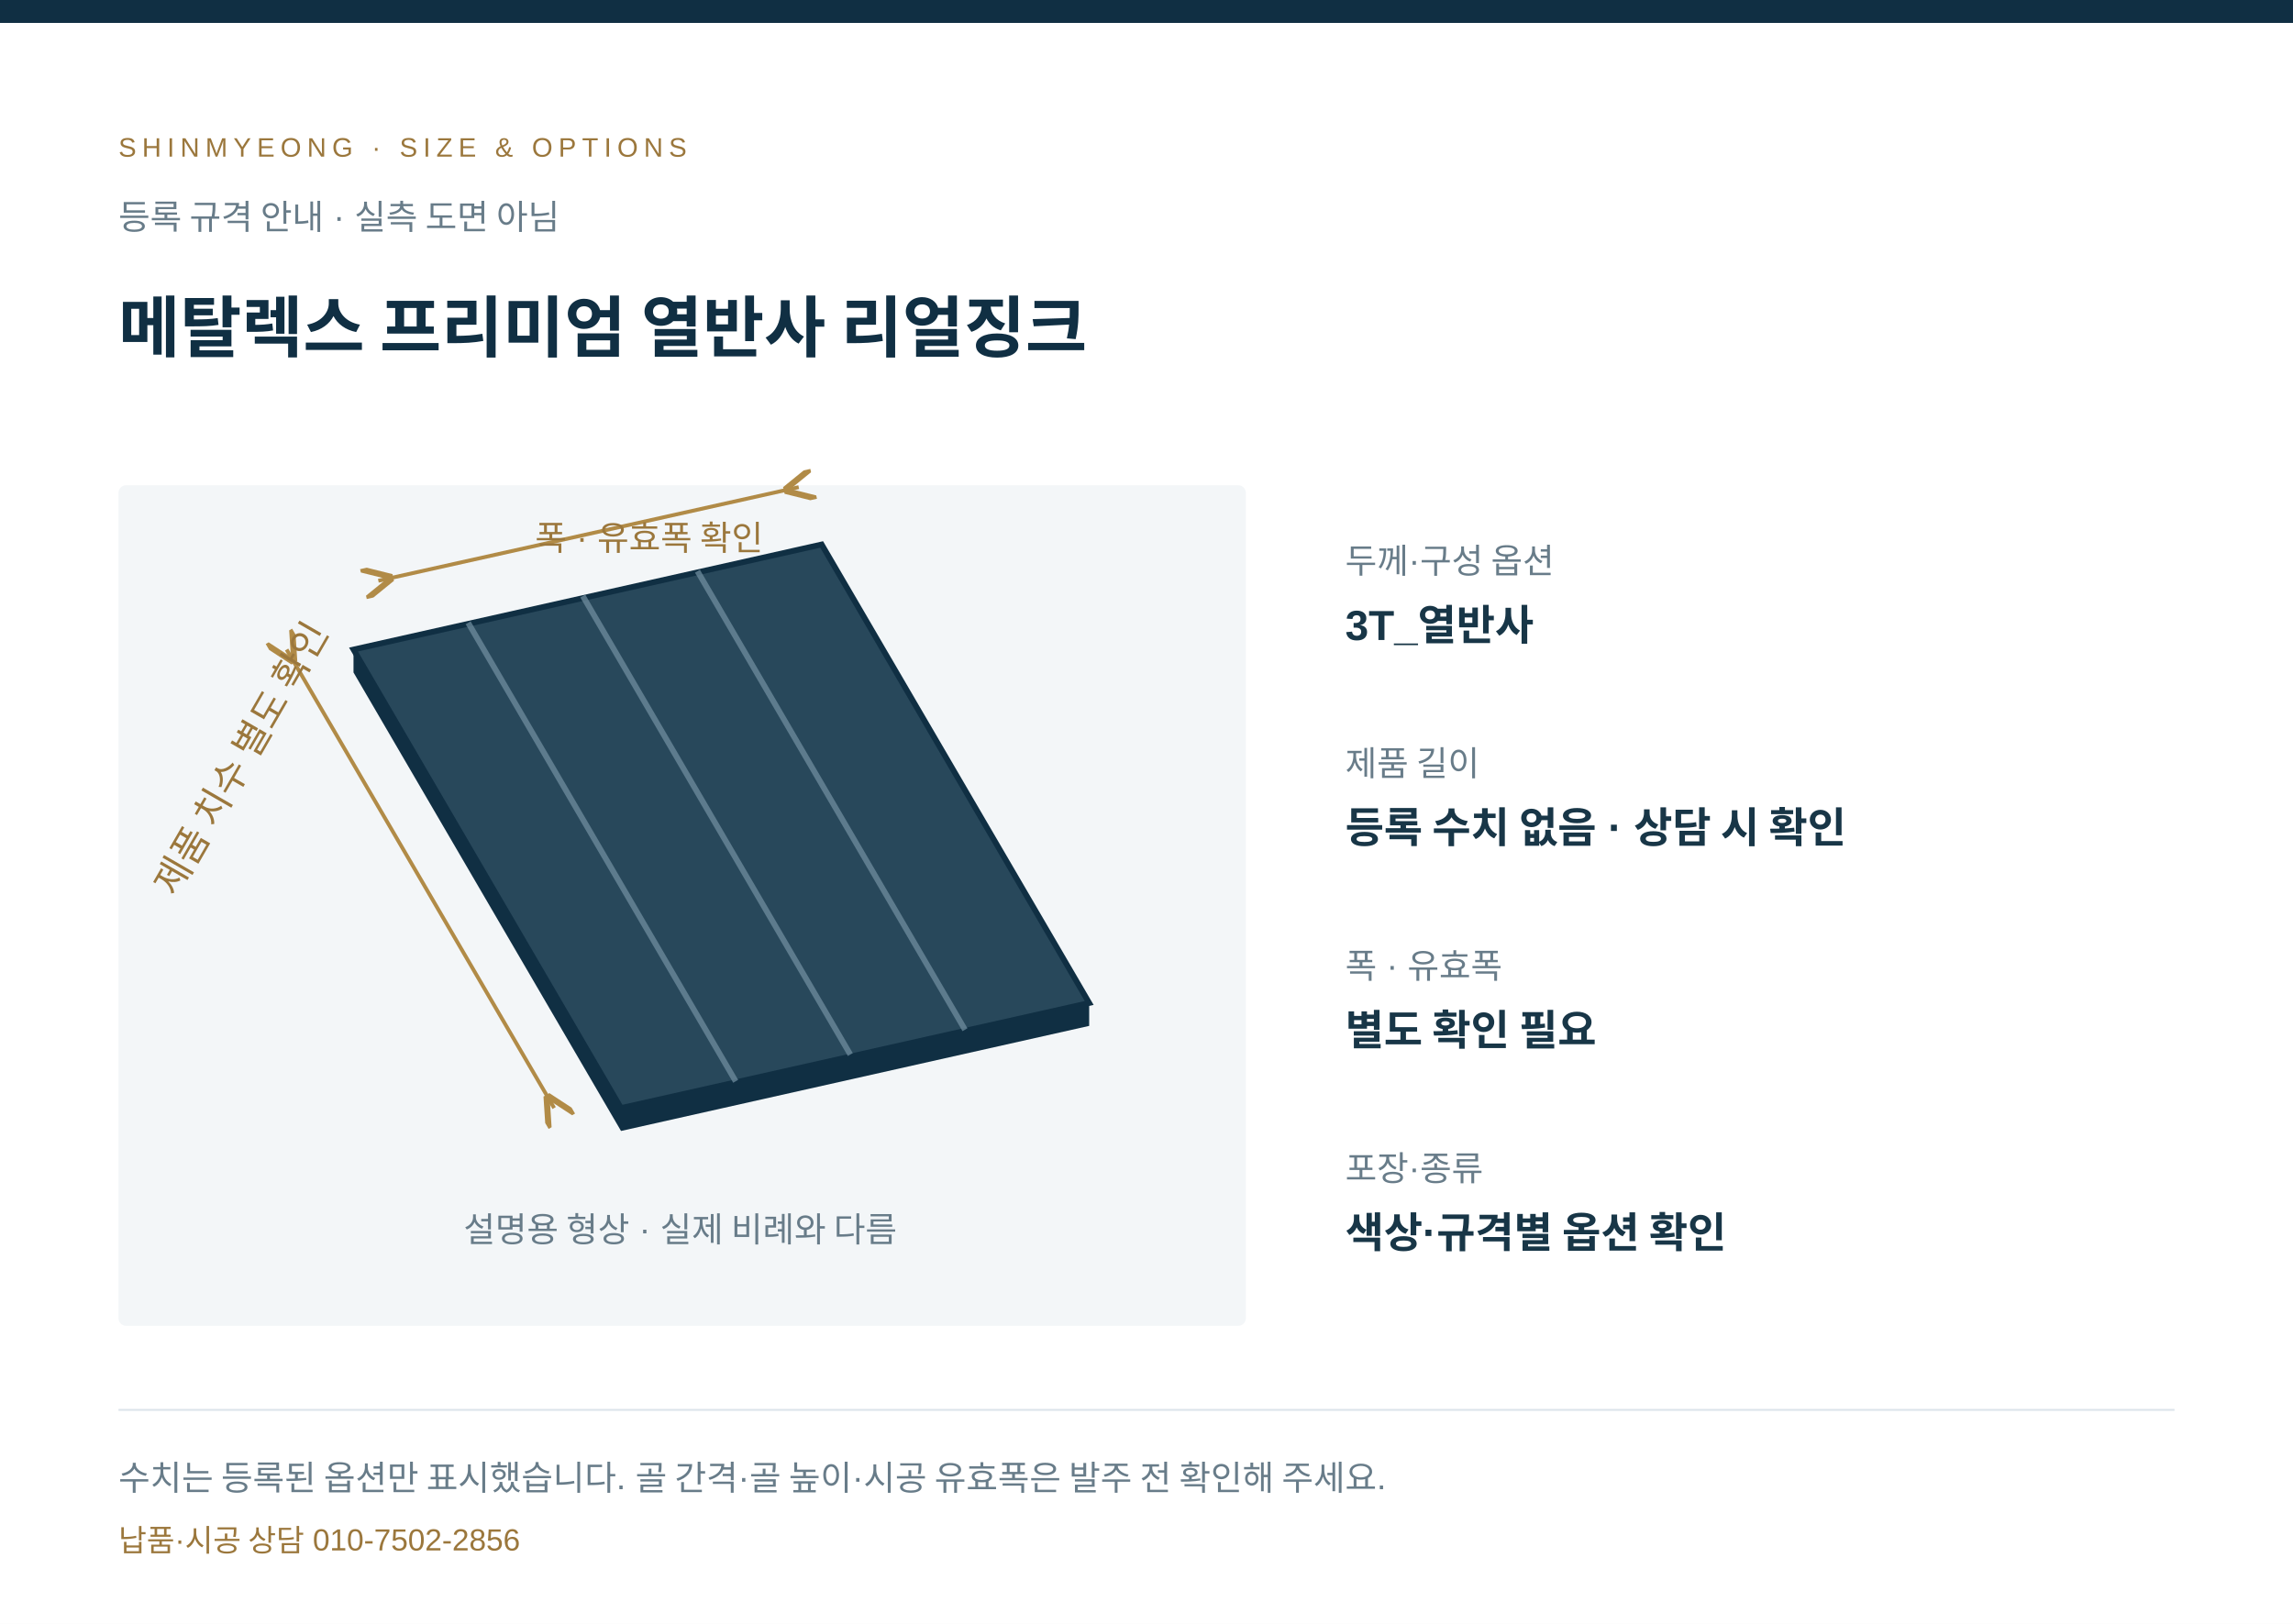
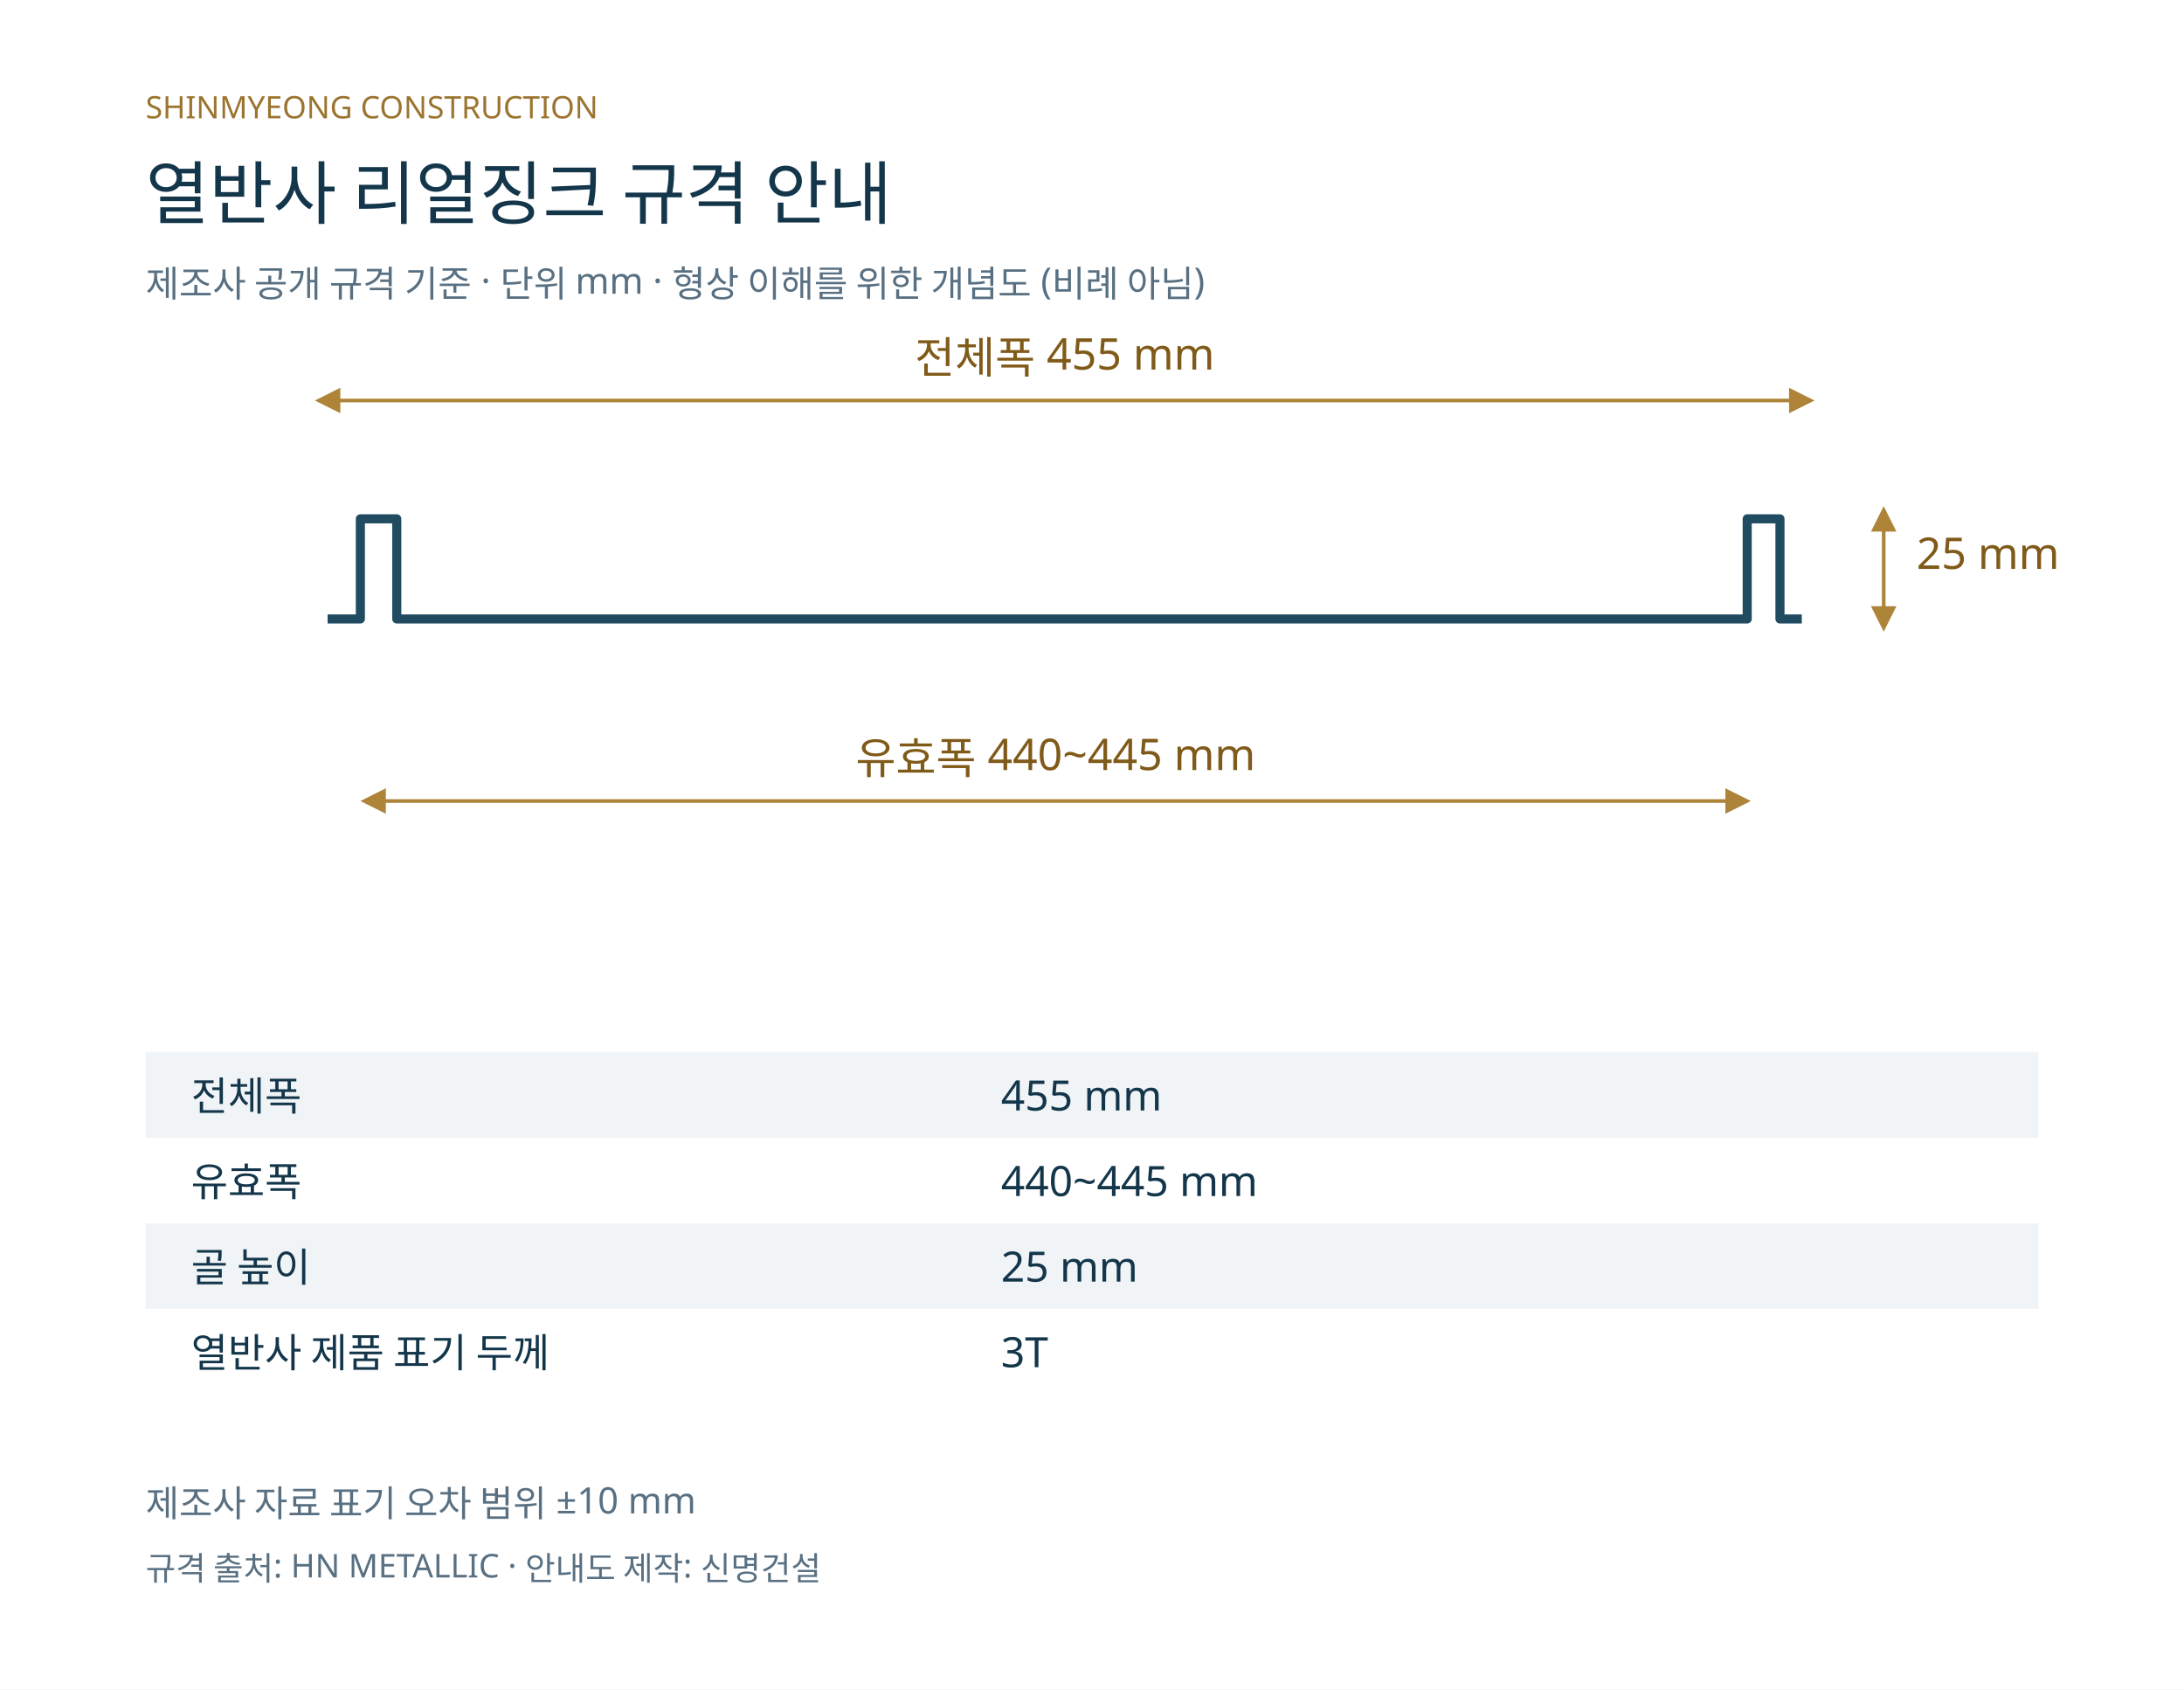
- <svg xmlns="http://www.w3.org/2000/svg" width="1200" height="850" viewBox="0 0 1200 850" role="img" aria-labelledby="title desc">
+ <svg xmlns="http://www.w3.org/2000/svg" width="1200" height="928" viewBox="0 0 1200 928" role="img" aria-labelledby="title desc">
  <defs>
-     <marker id="arrow" markerWidth="8" markerHeight="8" refX="4" refY="4" orient="auto-start-reverse">
-       <path d="M8 0 0 4 8 8" fill="none" stroke="#b18b47" stroke-width="1.6" />
+     <marker id="arrow" viewBox="0 0 10 10" refX="5" refY="5" markerWidth="7" markerHeight="7" orient="auto-start-reverse">
+       <path d="M0 0L10 5L0 10Z" fill="#ae8439" />
    </marker>
-     <style>text{font-family:'Malgun Gothic','Noto Sans KR',Arial,sans-serif}.name{font-size:35px;font-weight:700;fill:#102f43}.label{font-size:18px;fill:#687c89}.value{font-size:22px;font-weight:700;fill:#183647}.note{font-size:18px;fill:#687c89}</style>
  </defs>
-   <rect width="1200" height="850" fill="#fff" />
-   <rect x="0" y="0" width="1200" height="12" fill="#102f43" />
-   <text x="62" y="82" font-size="14" fill="#9b773c" letter-spacing="3">SHINMYEONG · SIZE &amp; OPTIONS</text>
-   <text x="62" y="184" class="name">메탈렉스 프리미엄 열반사 리얼징크</text>
-   <text x="62" y="120" font-size="18" fill="#687c89">등록 규격 안내 · 실측 도면 아님</text>
-   <rect x="62" y="254" width="590" height="440" rx="4" fill="#f3f6f8" />
-   <path d="M185 340 430 285 570 525 325 580Z" fill="#28485b" stroke="#102f43" stroke-width="3" />
-   <path d="m185 340 140 240 245-55v12l-245 55-140-240z" fill="#102f43" />
-   <g stroke="#7391a2" stroke-width="3" opacity=".7">
-     <path d="m245 326 140 240" />
-     <path d="m305 312 140 240" />
-     <path d="m365 299 140 240" />
+   <rect width="1200" height="928" fill="#fff" />
+   <g font-family="Malgun Gothic, sans-serif">
+     <text x="80" y="65" font-size="17" fill="#9b742f" text-anchor="start">SHINMYEONG CONSTRUCTION</text>
+     <text x="80" y="120" font-size="38" fill="#14364b" text-anchor="start">열반사 리얼징크 규격 안내</text>
+     <text x="80" y="163" font-size="20" fill="#587082" text-anchor="start">제조사 공개 규격 기준 · 단위 mm · 형상 이해를 위한 개념도 (비례 아님)</text>
+     <path d="M180 340 h18 v-55 h20 v55 H960 v-55 h18 v55 h12" fill="none" stroke="#214b61" stroke-width="5" stroke-linejoin="round" />
+     <path d="M180 220L990 220" stroke="#ae8439" stroke-width="2" marker-start="url(#arrow)" marker-end="url(#arrow)" />
+     <text x="585" y="205" font-size="24" fill="#805a19" text-anchor="middle">전체폭 455 mm</text>
+     <path d="M205 440L955 440" stroke="#ae8439" stroke-width="2" marker-start="url(#arrow)" marker-end="url(#arrow)" />
+     <text x="580" y="425" font-size="24" fill="#805a19" text-anchor="middle">유효폭 440~445 mm</text>
+     <path d="M1035 285L1035 340" stroke="#ae8439" stroke-width="2" marker-start="url(#arrow)" marker-end="url(#arrow)" />
+     <text x="1053" y="312.5" font-size="24" fill="#805a19" text-anchor="start">25 mm</text>
+     <rect x="80" y="578" width="1040" height="47" fill="#f0f4f7" />
+     <text x="105" y="610" font-size="22" fill="#14364b" text-anchor="start">전체폭</text>
+     <text x="550" y="610" font-size="23" fill="#14364b" text-anchor="start">455 mm</text>
+     <rect x="80" y="625" width="1040" height="47" fill="#fff" />
+     <text x="105" y="657" font-size="22" fill="#14364b" text-anchor="start">유효폭</text>
+     <text x="550" y="657" font-size="23" fill="#14364b" text-anchor="start">440~445 mm</text>
+     <rect x="80" y="672" width="1040" height="47" fill="#f0f4f7" />
+     <text x="105" y="704" font-size="22" fill="#14364b" text-anchor="start">골 높이</text>
+     <text x="550" y="704" font-size="23" fill="#14364b" text-anchor="start">25 mm</text>
+     <rect x="80" y="719" width="1040" height="47" fill="#fff" />
+     <text x="105" y="751" font-size="22" fill="#14364b" text-anchor="start">열반사 제품 표기 두께</text>
+     <text x="550" y="751" font-size="23" fill="#14364b" text-anchor="start">3T</text>
+     <text x="80" y="833" font-size="20" fill="#587082" text-anchor="start">제조사 자료 표기 오차 범위 ±10 mm</text>
+     <text x="80" y="868" font-size="18" fill="#587082" text-anchor="start">규격 출처: HN METALLIC · 안내도 제작: 신명건설</text>
  </g>
-   <line x1="150" y1="340" x2="290" y2="580" stroke="#b18b47" stroke-width="2" marker-start="url(#arrow)" marker-end="url(#arrow)" />
-   <text x="92" y="470" transform="rotate(-60 92 470)" font-size="20" fill="#9b773c">제품 치수 별도 확인</text>
-   <line x1="198" y1="304" x2="418" y2="255" stroke="#b18b47" stroke-width="2" marker-start="url(#arrow)" marker-end="url(#arrow)" />
-   <text x="280" y="288" font-size="18" fill="#9b773c">폭 · 유효폭 확인</text>
-   <text x="356" y="650" text-anchor="middle" class="note">설명용 형상 · 실제 비례와 다름</text>
-   <text x="704" y="300" class="label">두께·구성 옵션</text>
-   <text x="704" y="335" class="value">3T_열반사</text>
-   <text x="704" y="406" class="label">제품 길이</text>
-   <text x="704" y="441" class="value">등록 수치 없음 · 상담 시 확인</text>
-   <text x="704" y="512" class="label">폭 · 유효폭</text>
-   <text x="704" y="547" class="value">별도 확인 필요</text>
-   <text x="704" y="618" class="label">포장·종류</text>
-   <text x="704" y="653" class="value">색상·규격별 옵션 확인</text>
-   <line x1="62" y1="738" x2="1138" y2="738" stroke="#dce4ea" />
-   <text x="62" y="780" class="note">수치는 등록된 옵션만 표시했습니다. 골 간격·골 높이·시공 유효폭은 발주 전 확인해 주세요.</text>
-   <text x="62" y="812" font-size="16" fill="#9b773c">납품·시공 상담 010-7502-2856</text>
</svg>
